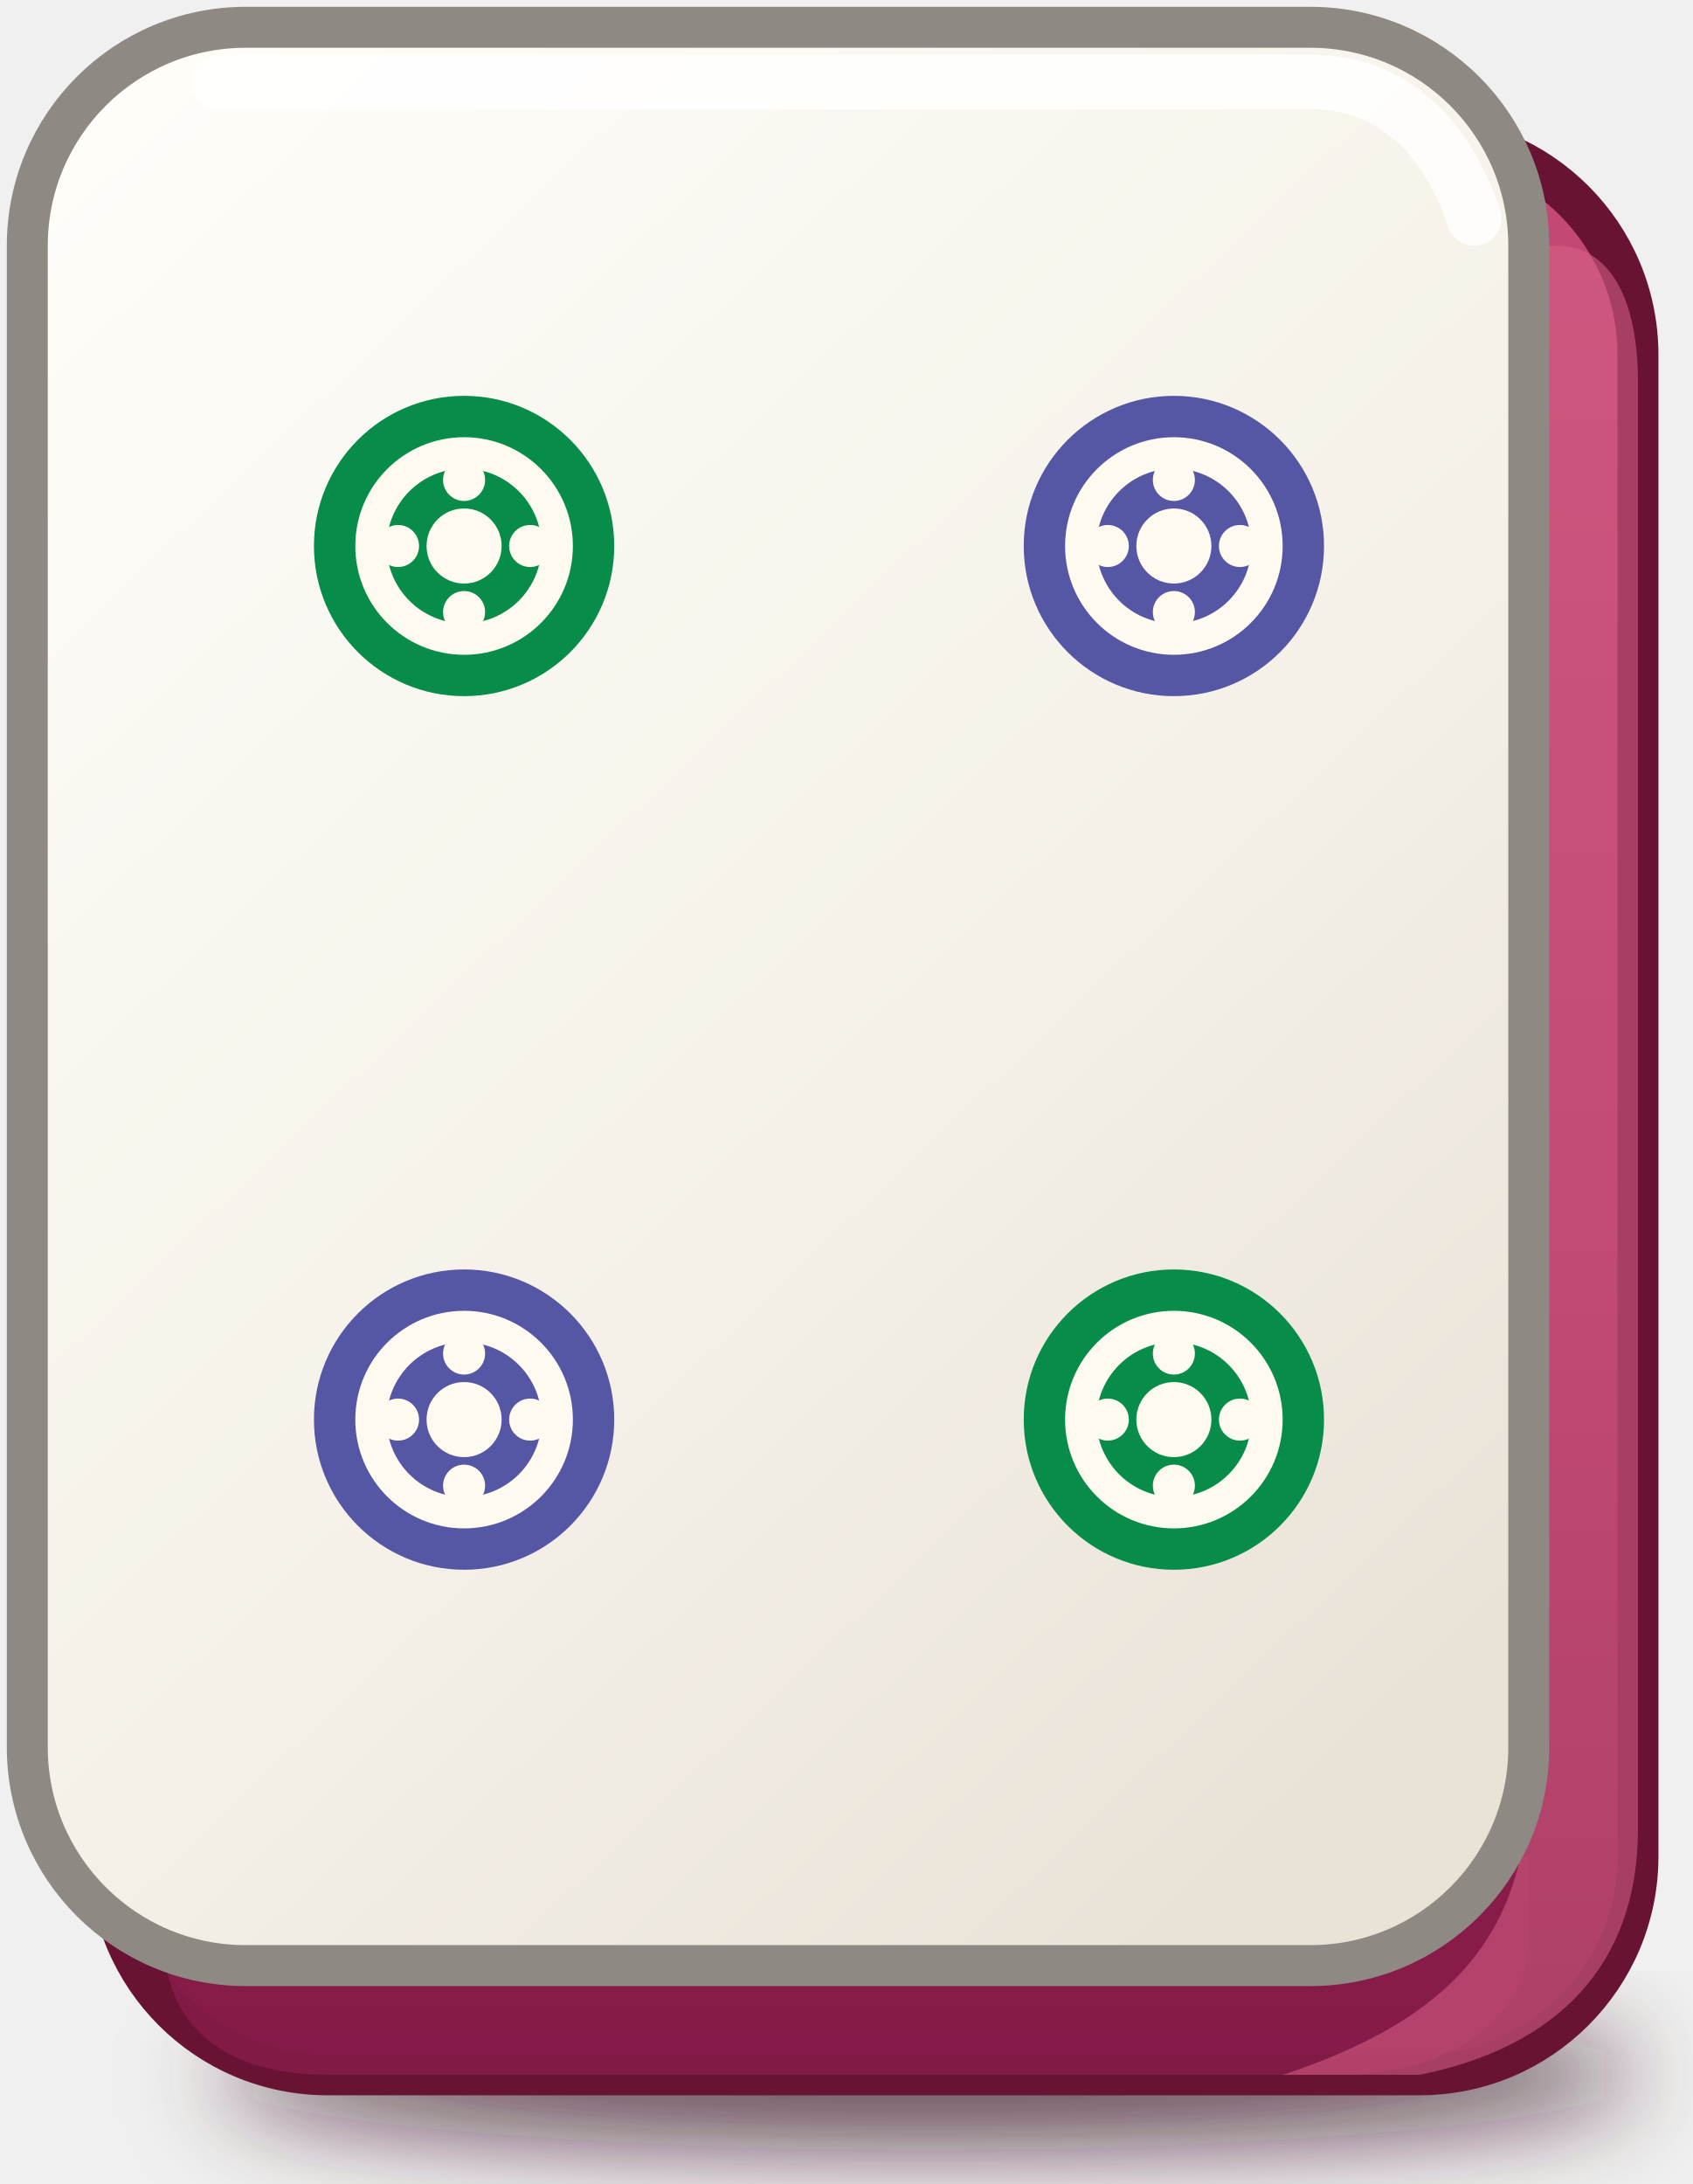
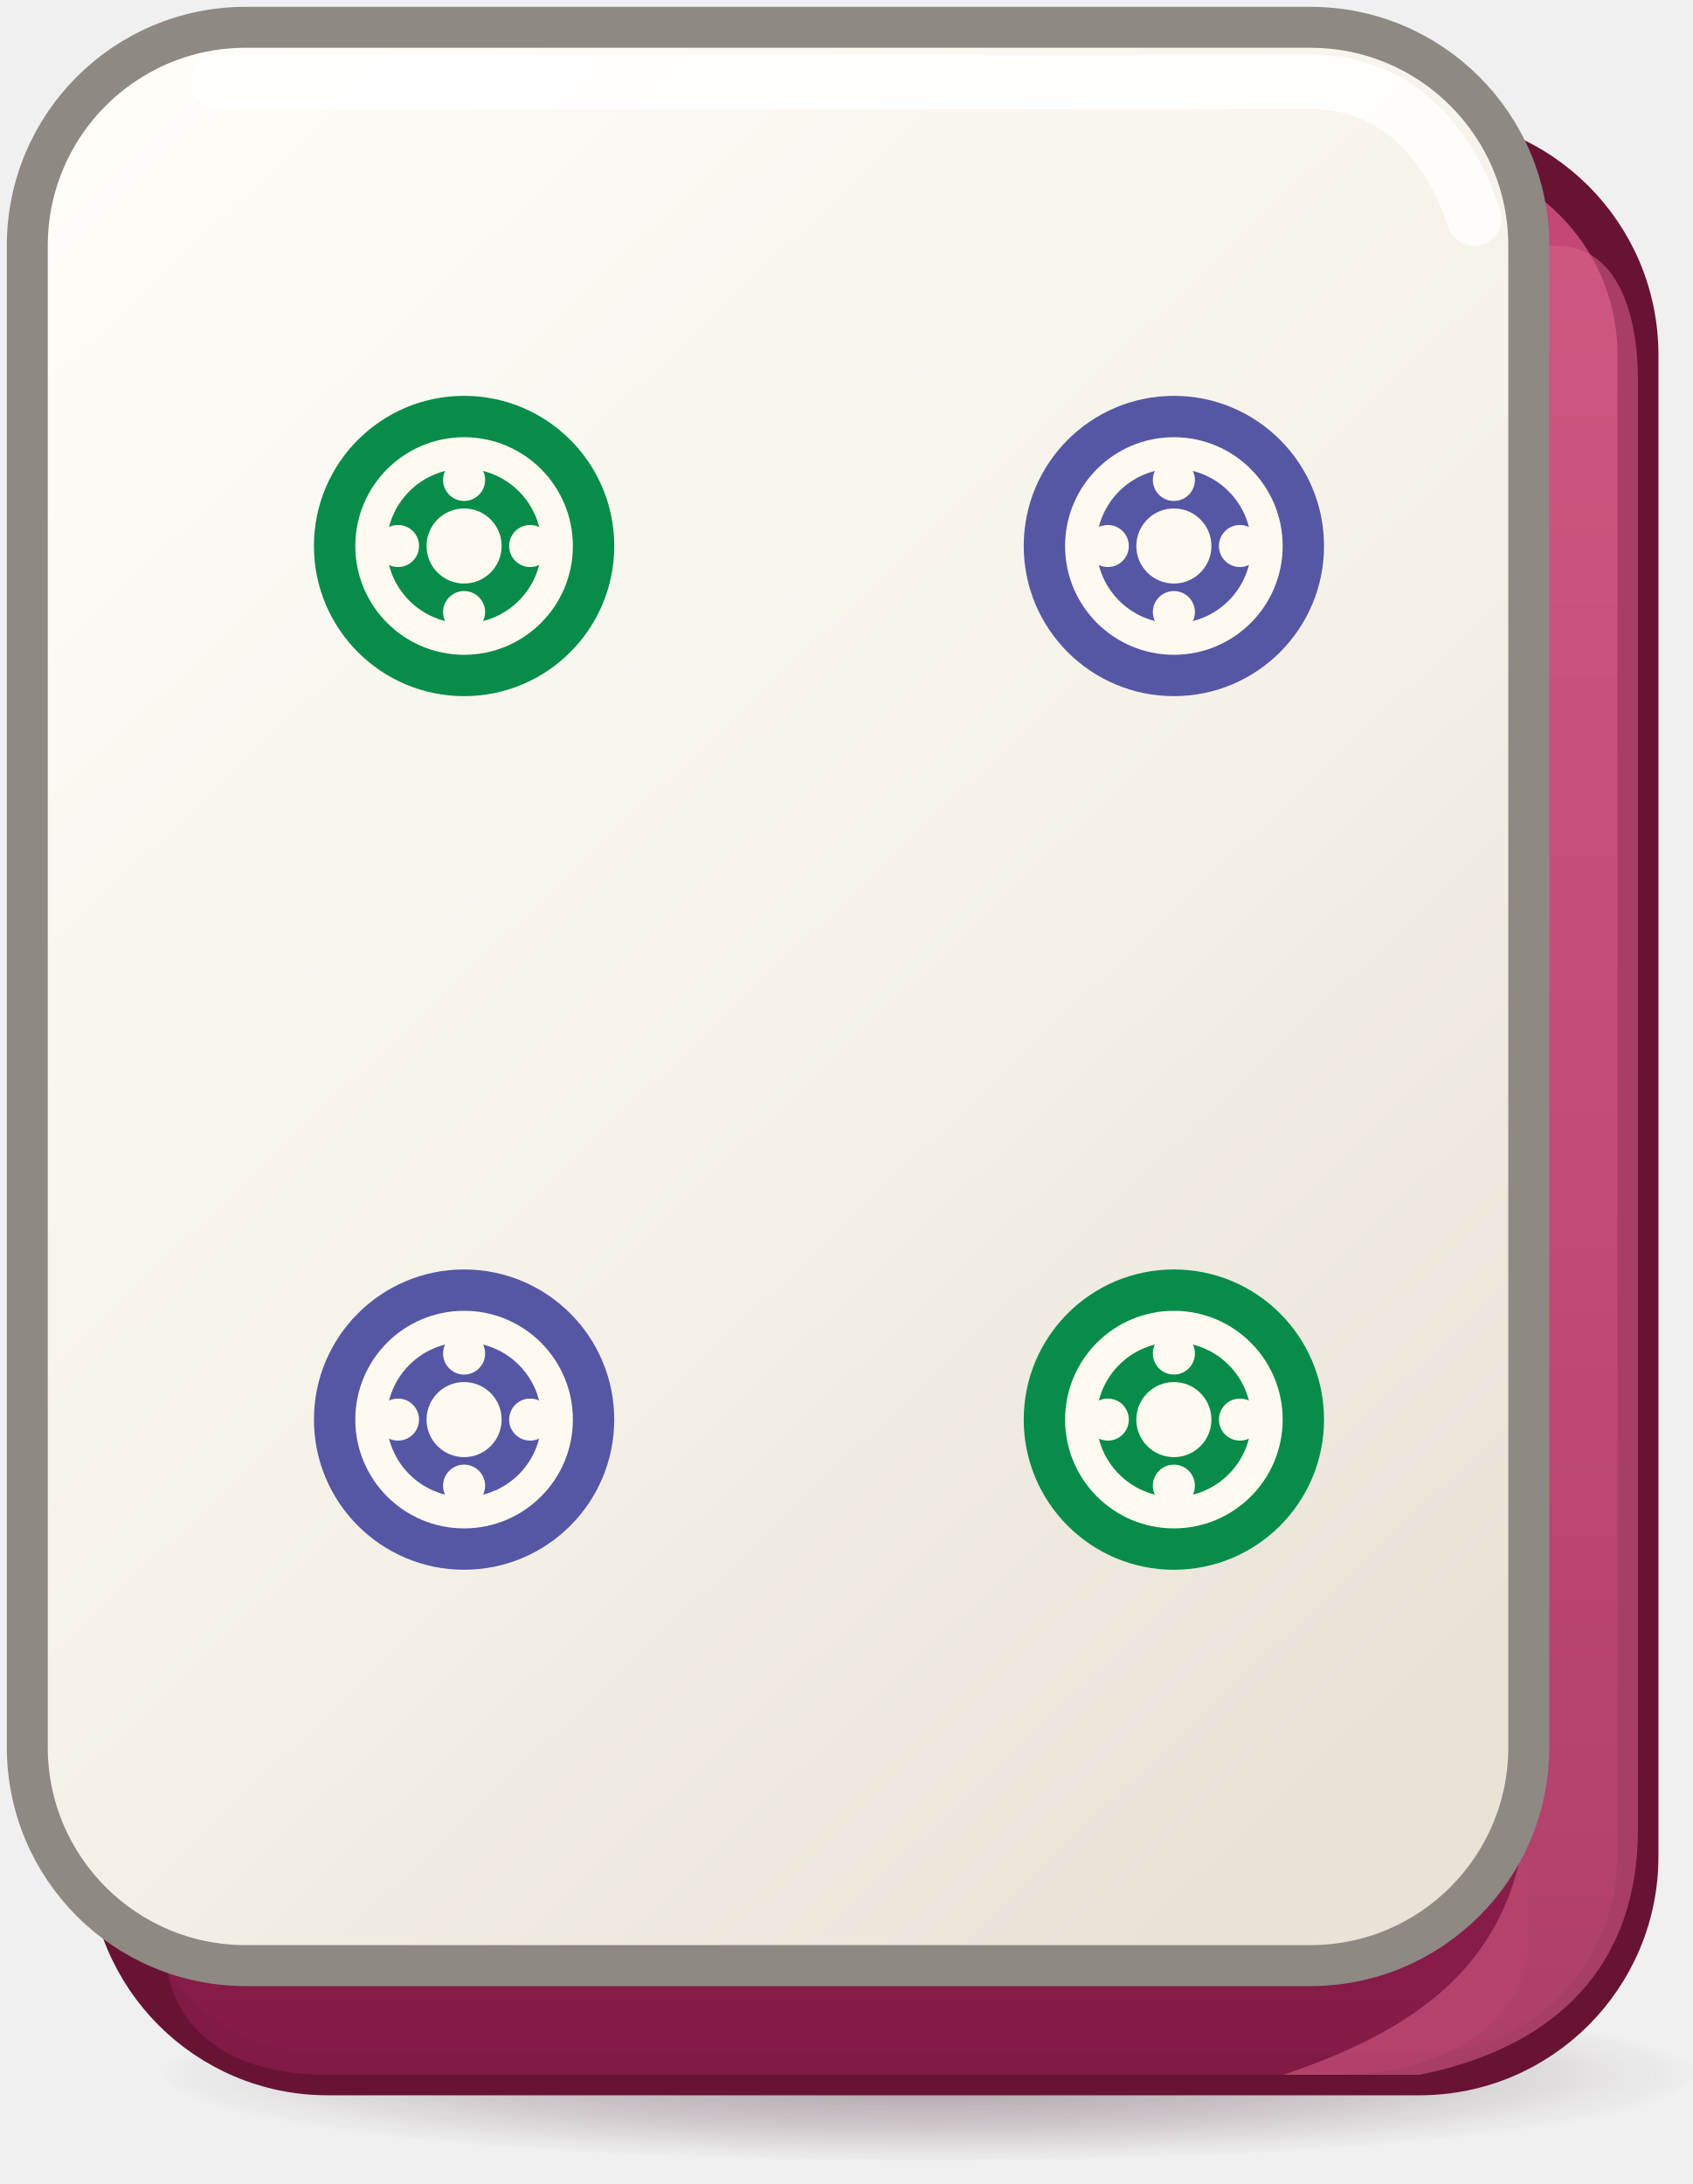
<svg xmlns="http://www.w3.org/2000/svg" width="62" height="80" viewBox="0 0 62 80">
  <defs>
    <linearGradient id="ivory" x1="0" y1="0" x2=".75" y2="1">
      <stop stop-color="#fffefa" />
      <stop offset=".62" stop-color="#f5f1e8" />
      <stop offset="1" stop-color="#e9e2d7" />
    </linearGradient>
    <linearGradient id="pink-side" x1="0" y1="0" x2="0" y2="1">
      <stop stop-color="#c54b76" />
      <stop offset=".55" stop-color="#a92e60" />
      <stop offset="1" stop-color="#77163f" />
    </linearGradient>
-     <filter id="shadow" x="-30%" y="-20%" width="170%" height="160%">
-       <feGaussianBlur stdDeviation="1.8" />
-     </filter>
+     <radialGradient id="shadow">
+       <stop offset="0" stop-color="#361123" stop-opacity=".38" />
+       <stop offset=".6" stop-color="#361123" stop-opacity=".18" />
+       <stop offset="1" stop-color="#361123" stop-opacity="0" />
+     </radialGradient>
  </defs>
-   <ellipse cx="34" cy="76" rx="26" ry="2.7" fill="#361123" opacity=".72" filter="url(#shadow)" />
+   <ellipse cx="34" cy="76" rx="28" ry="3.2" fill="url(#shadow)" />
  <rect x="4" y="5" width="56" height="71" rx="8" fill="url(#pink-side)" stroke="#681334" stroke-width="1.5" />
  <path d="M6 68h50v3c0 3-3 5-7 5H12c-4 0-6-2-6-5Z" fill="#8b1d4b" opacity=".72" />
  <path d="M56 9h1c2 0 3 2 3 5v53c0 5-3 8-8 9h-5c6-2 9-5 9-11Z" fill="#d86088" opacity=".56" />
  <rect x="1" y="1" width="55" height="71" rx="8" fill="url(#ivory)" stroke="#8f8983" stroke-width="1.5" />
  <path d="M8 3h40c3 0 5 2 6 5" fill="none" stroke="#fff" stroke-width="2" stroke-linecap="round" opacity=".85" />
  <g transform="translate(17 20)">
    <circle r="5.5" fill="#078c4a" />
    <circle r="3.41" fill="none" stroke="#fffaf0" stroke-width="1.15" />
    <circle r="1.375" fill="#fffaf0" />
    <g fill="#fffaf0">
      <circle cx="0" cy="-2.42" r="0.77" />
      <circle cx="2.42" r="0.77" />
      <circle cy="2.42" r="0.77" />
      <circle cx="-2.42" r="0.77" />
    </g>
  </g>
  <g transform="translate(43 20)">
    <circle r="5.5" fill="#5557a5" />
    <circle r="3.41" fill="none" stroke="#fffaf0" stroke-width="1.15" />
    <circle r="1.375" fill="#fffaf0" />
    <g fill="#fffaf0">
      <circle cx="0" cy="-2.42" r="0.77" />
      <circle cx="2.42" r="0.77" />
      <circle cy="2.42" r="0.77" />
      <circle cx="-2.42" r="0.77" />
    </g>
  </g>
  <g transform="translate(17 52)">
    <circle r="5.5" fill="#5557a5" />
    <circle r="3.41" fill="none" stroke="#fffaf0" stroke-width="1.15" />
    <circle r="1.375" fill="#fffaf0" />
    <g fill="#fffaf0">
      <circle cx="0" cy="-2.42" r="0.77" />
      <circle cx="2.42" r="0.77" />
      <circle cy="2.42" r="0.77" />
      <circle cx="-2.42" r="0.77" />
    </g>
  </g>
  <g transform="translate(43 52)">
    <circle r="5.5" fill="#078c4a" />
    <circle r="3.41" fill="none" stroke="#fffaf0" stroke-width="1.15" />
    <circle r="1.375" fill="#fffaf0" />
    <g fill="#fffaf0">
      <circle cx="0" cy="-2.42" r="0.77" />
      <circle cx="2.42" r="0.77" />
      <circle cy="2.42" r="0.77" />
      <circle cx="-2.42" r="0.77" />
    </g>
  </g>
</svg>
